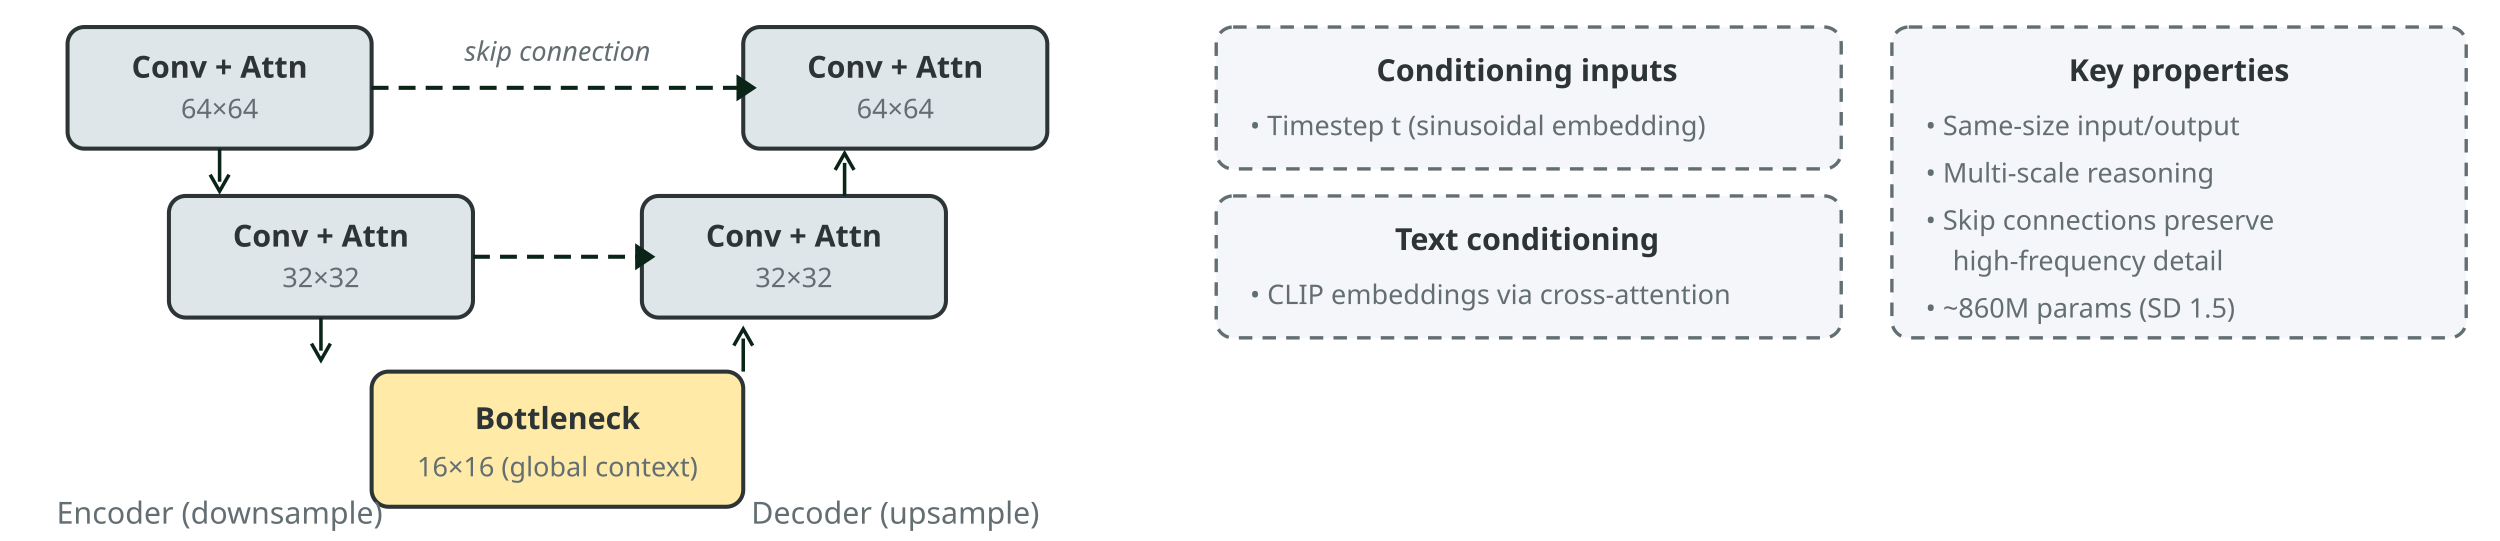
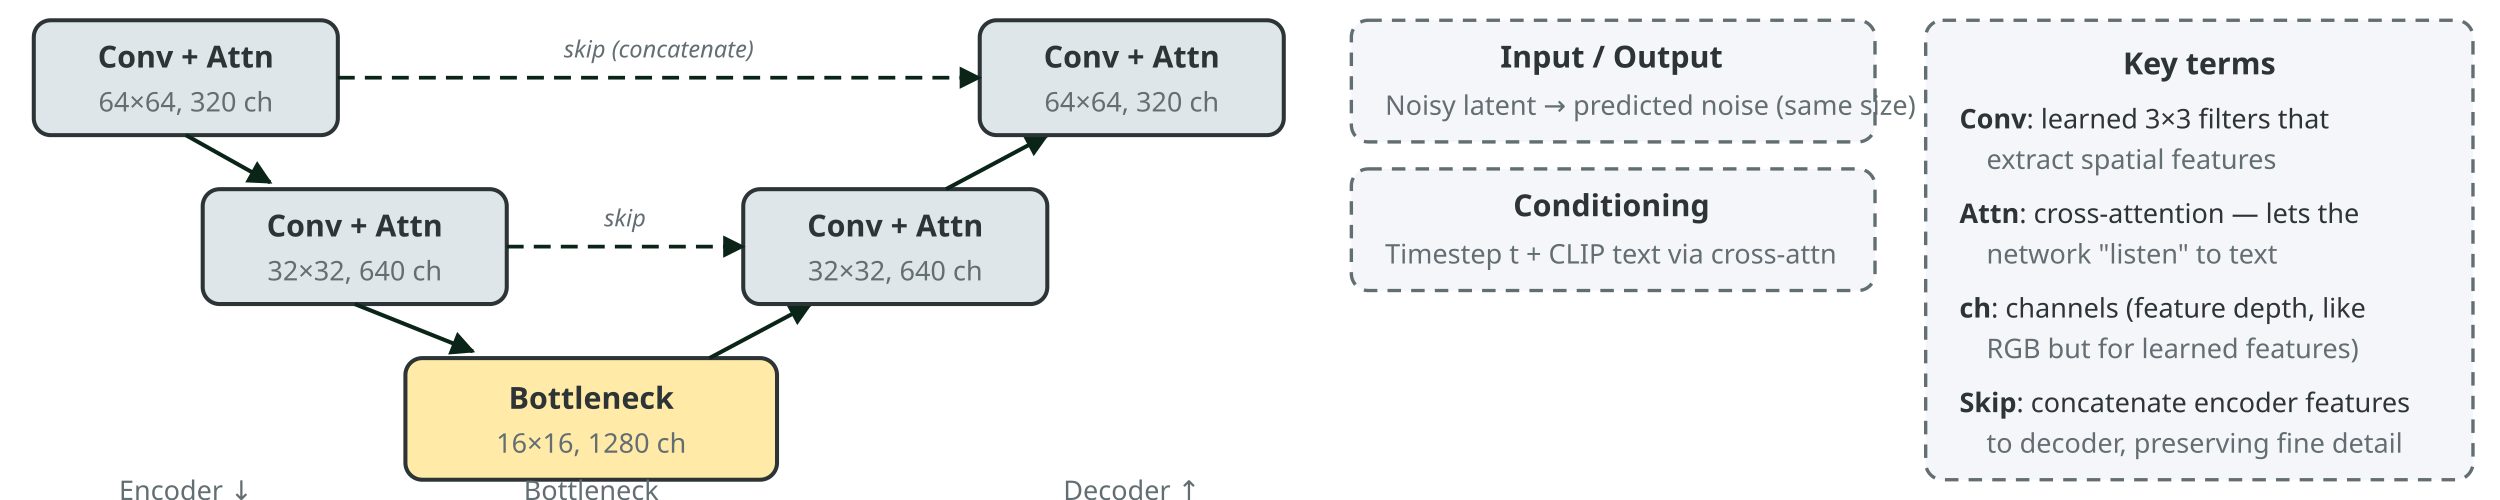
- <svg xmlns="http://www.w3.org/2000/svg" viewBox="0 0 740 160">
+ <svg xmlns="http://www.w3.org/2000/svg" viewBox="0 0 740 148">
  <defs>
-     <symbol id="unet-arrow-down" viewBox="0 0 10 20">
-       <path d="M5,0 L5,14 M1,11 L5,18 L9,11" stroke="currentColor" stroke-width="1.5" fill="none" />
-     </symbol>
-     <symbol id="unet-arrow-up" viewBox="0 0 10 20">
-       <path d="M5,20 L5,6 M1,9 L5,2 L9,9" stroke="currentColor" stroke-width="1.5" fill="none" />
-     </symbol>
-     <symbol id="unet-arrow-right" viewBox="0 0 76.41 27.12">
-       <path d="M43.3,1.69c-.92-.1-1.78.32-2.08,1.1-.3.79.06,1.69.83,2.23l1.19.46s0,0,0,0c0,0,0,0,0,0l15.39,5.94H2.98c-1.1,0-2,.9-2,2s.9,2,2,2h55.64l-15.4,5.94s0,0,0,0c0,0,0,0,0,0l-1.17.45c-.77.54-1.14,1.45-.83,2.24.3.78,1.16,1.2,2.09,1.1l1.15-.42s0,0,.01,0c0,0,0,0,0,0l24.98-9.1c2.07-.75,2.06-3.67,0-4.42L44.45,2.11" fill="currentColor" />
-     </symbol>
+     <marker id="ah" viewBox="0 0 10 10" refX="9" refY="5" markerWidth="6" markerHeight="6" orient="auto-start-reverse">
+       <path d="M0,0 L10,5 L0,10 Z" fill="#0a2518" />
+     </marker>
+     <marker id="ah-skip" viewBox="0 0 10 10" refX="9" refY="5" markerWidth="6" markerHeight="6" orient="auto-start-reverse">
+       <path d="M0,0 L10,5 L0,10 Z" fill="#0a2518" />
+     </marker>
  </defs>
-   <rect x="20" y="8" width="90" height="36" rx="5" fill="#dfe6e9" stroke="#2d3436" stroke-width="1.2" />
-   <text x="65" y="23" text-anchor="middle" font-size="9" font-family="Avenir,sans-serif" fill="#2d3436" font-weight="bold">Conv + Attn</text>
-   <text x="65" y="35" text-anchor="middle" font-size="8" font-family="Avenir,sans-serif" fill="#636e72">64×64</text>
-   <use href="#unet-arrow-down" x="60" y="44" width="10" height="14" style="color: #0a2518" />
-   <rect x="50" y="58" width="90" height="36" rx="5" fill="#dfe6e9" stroke="#2d3436" stroke-width="1.2" />
-   <text x="95" y="73" text-anchor="middle" font-size="9" font-family="Avenir,sans-serif" fill="#2d3436" font-weight="bold">Conv + Attn</text>
-   <text x="95" y="85" text-anchor="middle" font-size="8" font-family="Avenir,sans-serif" fill="#636e72">32×32</text>
-   <use href="#unet-arrow-down" x="90" y="94" width="10" height="14" style="color: #0a2518" />
-   <rect x="110" y="110" width="110" height="40" rx="5" fill="#ffeaa7" stroke="#2d3436" stroke-width="1.2" />
-   <text x="165" y="127" text-anchor="middle" font-size="9" font-family="Avenir,sans-serif" fill="#2d3436" font-weight="bold">Bottleneck</text>
-   <text x="165" y="141" text-anchor="middle" font-size="8" font-family="Avenir,sans-serif" fill="#636e72">16×16 (global context)</text>
-   <use href="#unet-arrow-up" x="215" y="96" width="10" height="14" style="color: #0a2518" />
-   <rect x="190" y="58" width="90" height="36" rx="5" fill="#dfe6e9" stroke="#2d3436" stroke-width="1.2" />
-   <text x="235" y="73" text-anchor="middle" font-size="9" font-family="Avenir,sans-serif" fill="#2d3436" font-weight="bold">Conv + Attn</text>
-   <text x="235" y="85" text-anchor="middle" font-size="8" font-family="Avenir,sans-serif" fill="#636e72">32×32</text>
-   <use href="#unet-arrow-up" x="245" y="44" width="10" height="14" style="color: #0a2518" />
-   <rect x="220" y="8" width="90" height="36" rx="5" fill="#dfe6e9" stroke="#2d3436" stroke-width="1.2" />
-   <text x="265" y="23" text-anchor="middle" font-size="9" font-family="Avenir,sans-serif" fill="#2d3436" font-weight="bold">Conv + Attn</text>
-   <text x="265" y="35" text-anchor="middle" font-size="8" font-family="Avenir,sans-serif" fill="#636e72">64×64</text>
-   <line x1="110" y1="26" x2="220" y2="26" stroke="#0a2518" stroke-width="1.2" stroke-dasharray="5,3" />
-   <polygon points="218,22 224,26 218,30" fill="#0a2518" />
-   <text x="165" y="18" text-anchor="middle" font-size="8" font-family="Avenir,sans-serif" fill="#636e72" font-style="italic">skip connection</text>
-   <line x1="140" y1="76" x2="190" y2="76" stroke="#0a2518" stroke-width="1.2" stroke-dasharray="5,3" />
-   <polygon points="188,72 194,76 188,80" fill="#0a2518" />
-   <text x="65" y="155" text-anchor="middle" font-size="9" font-family="Avenir,sans-serif" fill="#636e72">Encoder (downsample)</text>
-   <text x="265" y="155" text-anchor="middle" font-size="9" font-family="Avenir,sans-serif" fill="#636e72">Decoder (upsample)</text>
-   <rect x="360" y="8" width="185" height="42" rx="5" fill="#f5f6fa" stroke="#636e72" stroke-width="1" stroke-dasharray="4,3" />
-   <text x="452" y="24" text-anchor="middle" font-size="9" font-family="Avenir,sans-serif" fill="#2d3436" font-weight="bold">Conditioning inputs</text>
-   <text x="370" y="40" font-size="8" font-family="Avenir,sans-serif" fill="#636e72">• Timestep t (sinusoidal embedding)</text>
-   <rect x="360" y="58" width="185" height="42" rx="5" fill="#f5f6fa" stroke="#636e72" stroke-width="1" stroke-dasharray="4,3" />
-   <text x="452" y="74" text-anchor="middle" font-size="9" font-family="Avenir,sans-serif" fill="#2d3436" font-weight="bold">Text conditioning</text>
-   <text x="370" y="90" font-size="8" font-family="Avenir,sans-serif" fill="#636e72">• CLIP embeddings via cross-attention</text>
-   <rect x="560" y="8" width="170" height="92" rx="5" fill="#f5f6fa" stroke="#636e72" stroke-width="1" stroke-dasharray="4,3" />
-   <text x="645" y="24" text-anchor="middle" font-size="9" font-family="Avenir,sans-serif" fill="#2d3436" font-weight="bold">Key properties</text>
-   <text x="570" y="40" font-size="8" font-family="Avenir,sans-serif" fill="#636e72">• Same-size input/output</text>
-   <text x="570" y="54" font-size="8" font-family="Avenir,sans-serif" fill="#636e72">• Multi-scale reasoning</text>
-   <text x="570" y="68" font-size="8" font-family="Avenir,sans-serif" fill="#636e72">• Skip connections preserve</text>
-   <text x="578" y="80" font-size="8" font-family="Avenir,sans-serif" fill="#636e72">high-frequency detail</text>
-   <text x="570" y="94" font-size="8" font-family="Avenir,sans-serif" fill="#636e72">• ~860M params (SD 1.5)</text>
+   <rect x="10" y="6" width="90" height="34" rx="5" fill="#dfe6e9" stroke="#2d3436" stroke-width="1.2" />
+   <text x="55" y="20" text-anchor="middle" font-size="9" font-family="Avenir,sans-serif" fill="#2d3436" font-weight="bold">Conv + Attn</text>
+   <text x="55" y="33" text-anchor="middle" font-size="8" font-family="Avenir,sans-serif" fill="#636e72">64×64, 320 ch</text>
+   <line x1="55" y1="40" x2="80" y2="54" stroke="#0a2518" stroke-width="1.2" marker-end="url(#ah)" />
+   <rect x="60" y="56" width="90" height="34" rx="5" fill="#dfe6e9" stroke="#2d3436" stroke-width="1.2" />
+   <text x="105" y="70" text-anchor="middle" font-size="9" font-family="Avenir,sans-serif" fill="#2d3436" font-weight="bold">Conv + Attn</text>
+   <text x="105" y="83" text-anchor="middle" font-size="8" font-family="Avenir,sans-serif" fill="#636e72">32×32, 640 ch</text>
+   <line x1="105" y1="90" x2="140" y2="104" stroke="#0a2518" stroke-width="1.2" marker-end="url(#ah)" />
+   <rect x="120" y="106" width="110" height="36" rx="5" fill="#ffeaa7" stroke="#2d3436" stroke-width="1.2" />
+   <text x="175" y="121" text-anchor="middle" font-size="9" font-family="Avenir,sans-serif" fill="#2d3436" font-weight="bold">Bottleneck</text>
+   <text x="175" y="134" text-anchor="middle" font-size="8" font-family="Avenir,sans-serif" fill="#636e72">16×16, 1280 ch</text>
+   <line x1="210" y1="106" x2="240" y2="90" stroke="#0a2518" stroke-width="1.2" marker-end="url(#ah)" />
+   <rect x="220" y="56" width="90" height="34" rx="5" fill="#dfe6e9" stroke="#2d3436" stroke-width="1.2" />
+   <text x="265" y="70" text-anchor="middle" font-size="9" font-family="Avenir,sans-serif" fill="#2d3436" font-weight="bold">Conv + Attn</text>
+   <text x="265" y="83" text-anchor="middle" font-size="8" font-family="Avenir,sans-serif" fill="#636e72">32×32, 640 ch</text>
+   <line x1="280" y1="56" x2="310" y2="40" stroke="#0a2518" stroke-width="1.2" marker-end="url(#ah)" />
+   <rect x="290" y="6" width="90" height="34" rx="5" fill="#dfe6e9" stroke="#2d3436" stroke-width="1.2" />
+   <text x="335" y="20" text-anchor="middle" font-size="9" font-family="Avenir,sans-serif" fill="#2d3436" font-weight="bold">Conv + Attn</text>
+   <text x="335" y="33" text-anchor="middle" font-size="8" font-family="Avenir,sans-serif" fill="#636e72">64×64, 320 ch</text>
+   <line x1="100" y1="23" x2="290" y2="23" stroke="#0a2518" stroke-width="1.1" stroke-dasharray="5,3" marker-end="url(#ah-skip)" />
+   <text x="195" y="17" text-anchor="middle" font-size="7" font-family="Avenir,sans-serif" fill="#636e72" font-style="italic">skip (concatenate)</text>
+   <line x1="150" y1="73" x2="220" y2="73" stroke="#0a2518" stroke-width="1.1" stroke-dasharray="5,3" marker-end="url(#ah-skip)" />
+   <text x="185" y="67" text-anchor="middle" font-size="7" font-family="Avenir,sans-serif" fill="#636e72" font-style="italic">skip</text>
+   <text x="55" y="148" text-anchor="middle" font-size="8" font-family="Avenir,sans-serif" fill="#636e72">Encoder ↓</text>
+   <text x="175" y="148" text-anchor="middle" font-size="8" font-family="Avenir,sans-serif" fill="#636e72">Bottleneck</text>
+   <text x="335" y="148" text-anchor="middle" font-size="8" font-family="Avenir,sans-serif" fill="#636e72">Decoder ↑</text>
+   <rect x="400" y="6" width="155" height="36" rx="5" fill="#f5f6fa" stroke="#636e72" stroke-width="1" stroke-dasharray="4,3" />
+   <text x="477" y="20" text-anchor="middle" font-size="9" font-family="Avenir,sans-serif" fill="#2d3436" font-weight="bold">Input / Output</text>
+   <text x="410" y="34" font-size="8" font-family="Avenir,sans-serif" fill="#636e72">Noisy latent → predicted noise (same size)</text>
+   <rect x="400" y="50" width="155" height="36" rx="5" fill="#f5f6fa" stroke="#636e72" stroke-width="1" stroke-dasharray="4,3" />
+   <text x="477" y="64" text-anchor="middle" font-size="9" font-family="Avenir,sans-serif" fill="#2d3436" font-weight="bold">Conditioning</text>
+   <text x="410" y="78" font-size="8" font-family="Avenir,sans-serif" fill="#636e72">Timestep t + CLIP text via cross-attn</text>
+   <rect x="570" y="6" width="162" height="136" rx="5" fill="#f5f6fa" stroke="#636e72" stroke-width="1" stroke-dasharray="4,3" />
+   <text x="651" y="22" text-anchor="middle" font-size="9" font-family="Avenir,sans-serif" fill="#2d3436" font-weight="bold">Key terms</text>
+   <text x="580" y="38" font-size="8" font-family="Avenir,sans-serif" fill="#2d3436">
+     <tspan font-weight="bold">Conv</tspan>: learned 3×3 filters that</text>
+   <text x="588" y="50" font-size="8" font-family="Avenir,sans-serif" fill="#636e72">extract spatial features</text>
+   <text x="580" y="66" font-size="8" font-family="Avenir,sans-serif" fill="#2d3436">
+     <tspan font-weight="bold">Attn</tspan>: cross-attention — lets the</text>
+   <text x="588" y="78" font-size="8" font-family="Avenir,sans-serif" fill="#636e72">network "listen" to text</text>
+   <text x="580" y="94" font-size="8" font-family="Avenir,sans-serif" fill="#2d3436">
+     <tspan font-weight="bold">ch</tspan>: channels (feature depth, like</text>
+   <text x="588" y="106" font-size="8" font-family="Avenir,sans-serif" fill="#636e72">RGB but for learned features)</text>
+   <text x="580" y="122" font-size="8" font-family="Avenir,sans-serif" fill="#2d3436">
+     <tspan font-weight="bold">Skip</tspan>: concatenate encoder features</text>
+   <text x="588" y="134" font-size="8" font-family="Avenir,sans-serif" fill="#636e72">to decoder, preserving fine detail</text>
</svg>
